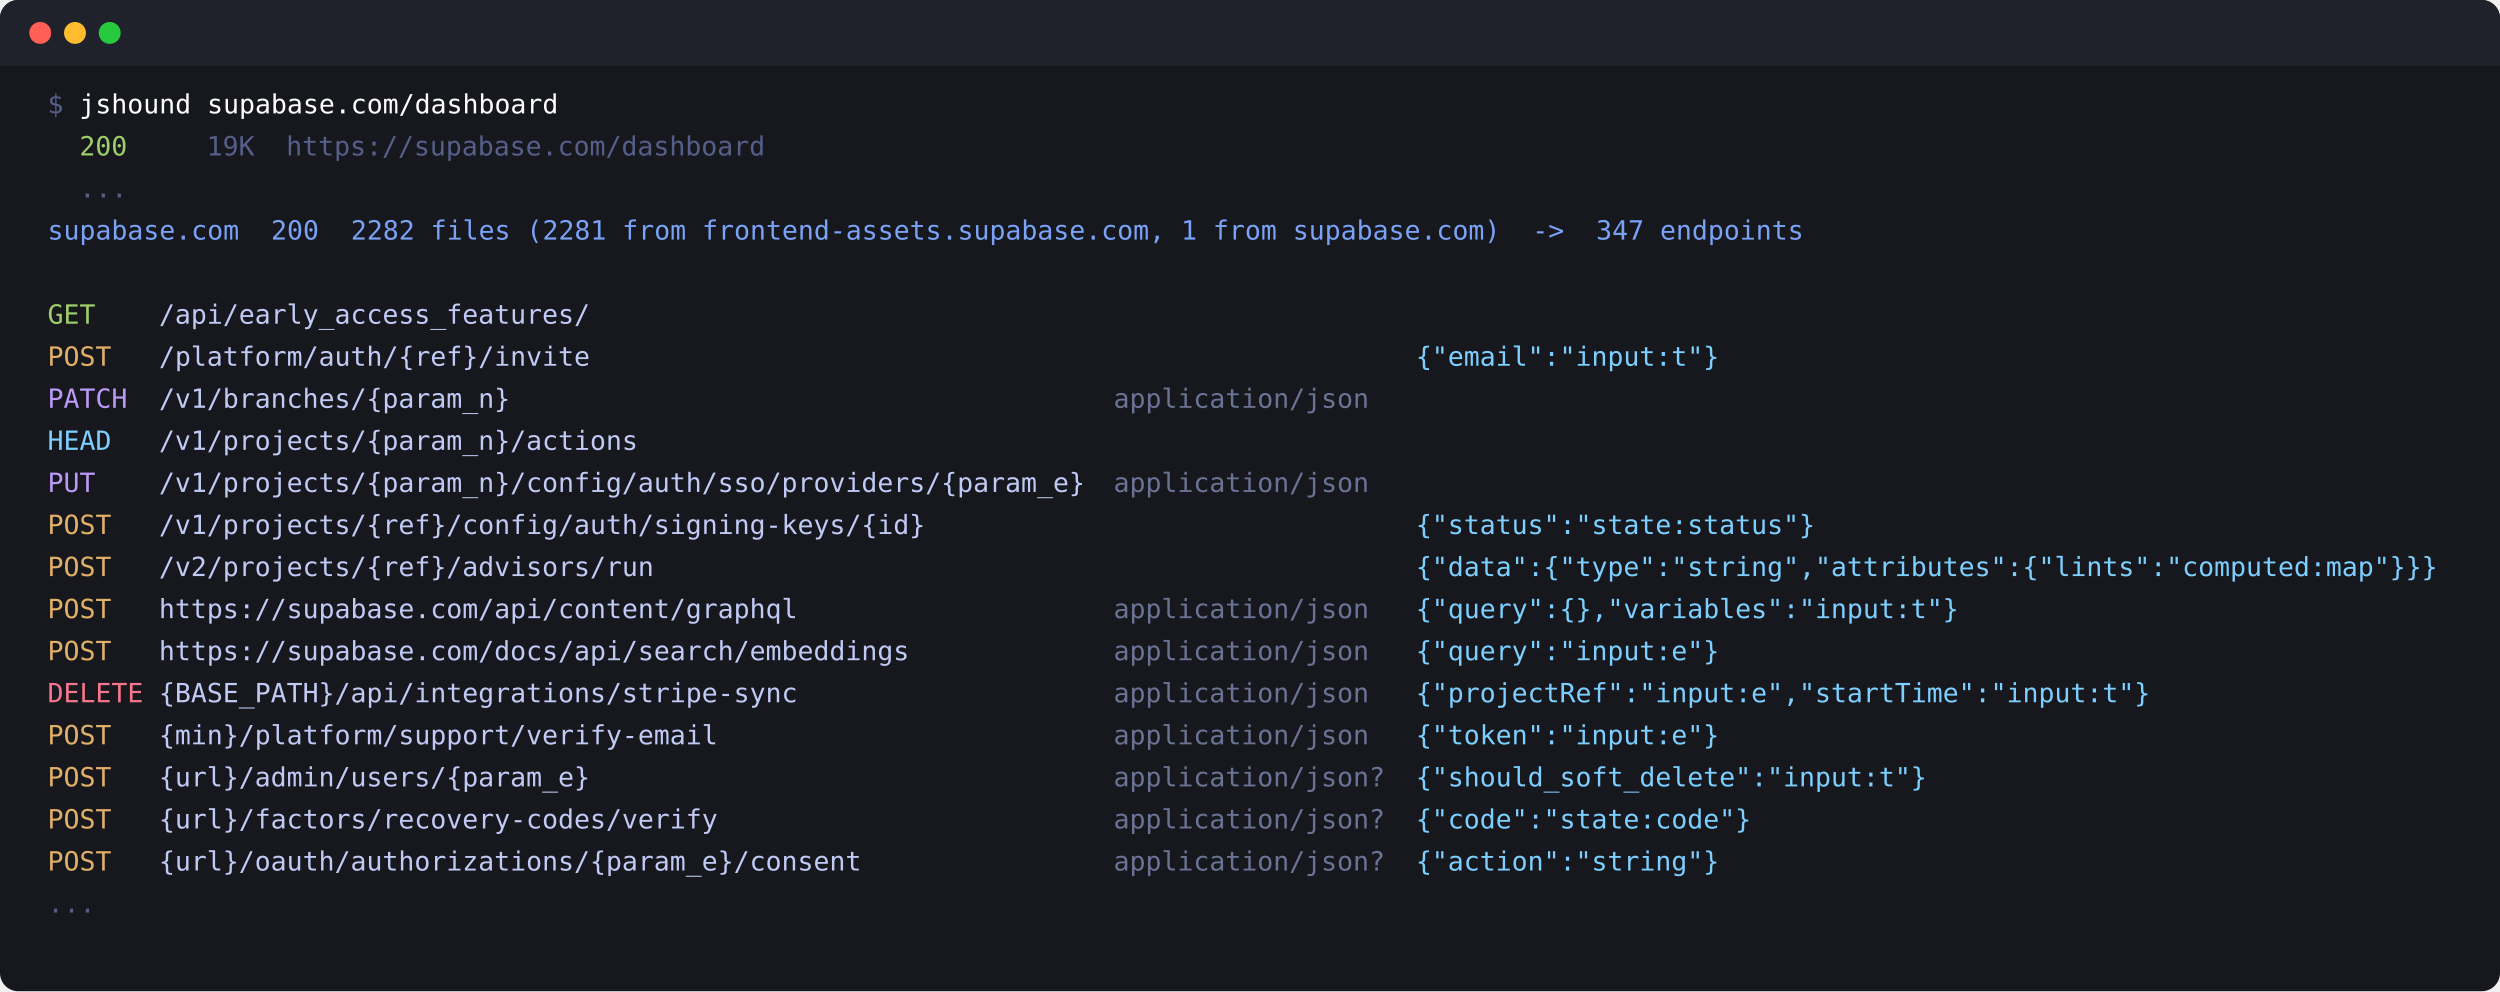
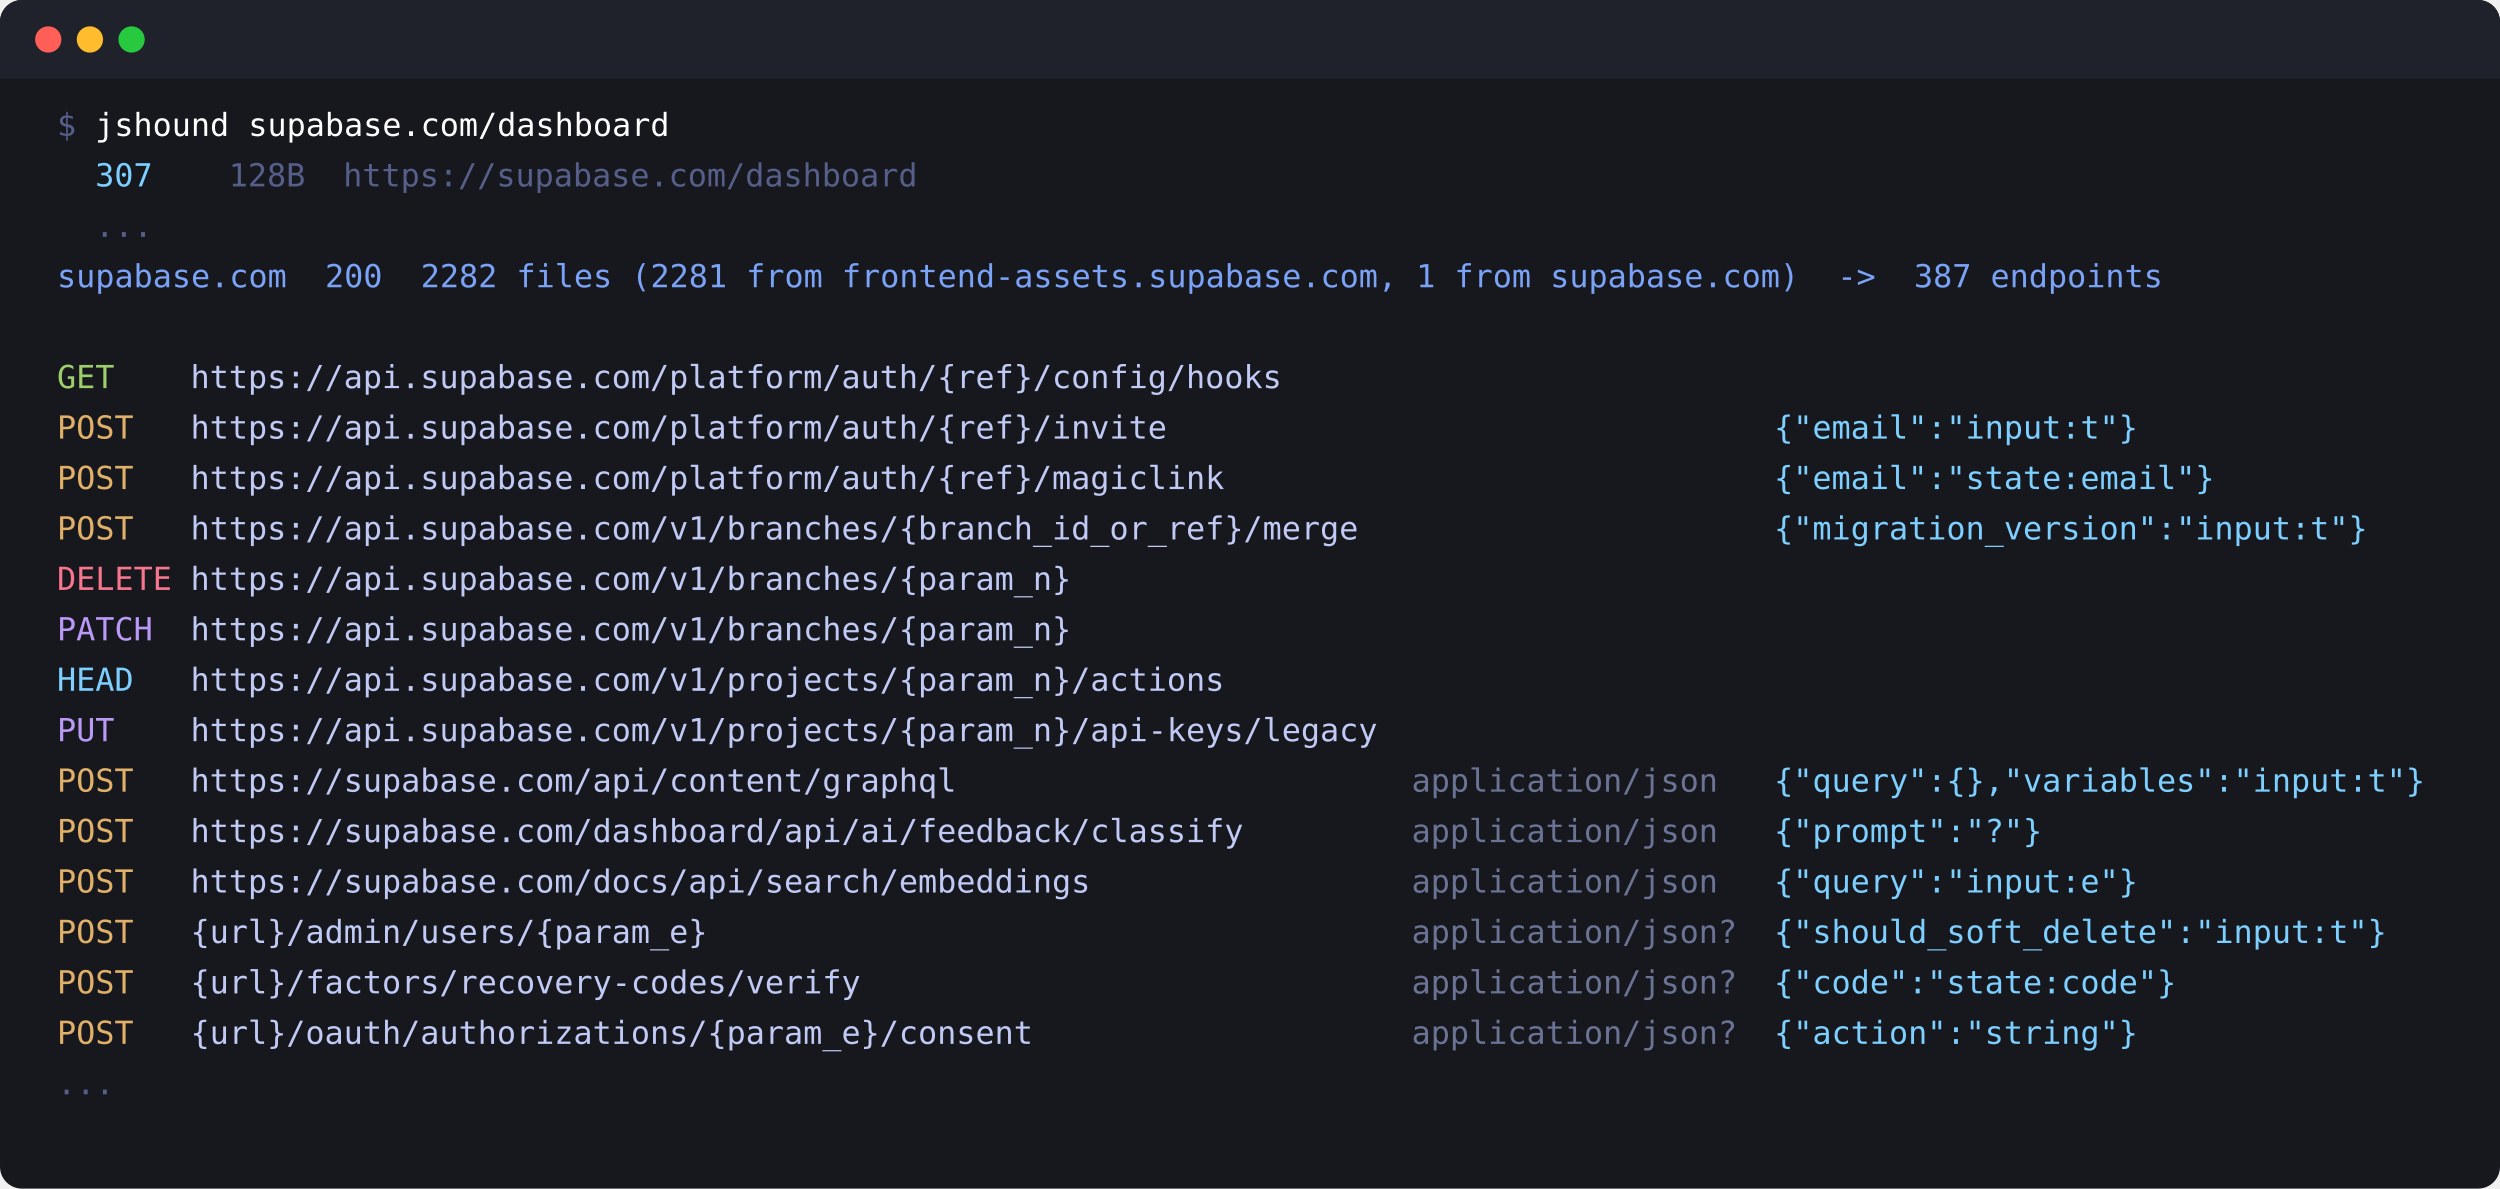
- <svg xmlns="http://www.w3.org/2000/svg" width="1367" height="542" viewBox="0 0 1367 542" font-family="ui-monospace, SFMono-Regular, 'SF Mono', Menlo, Consolas, 'DejaVu Sans Mono', monospace" font-size="14.5">
-   <rect width="1367" height="542" rx="10" fill="#16181d" />
-   <path d="M0 10a10 10 0 0 1 10-10h1347a10 10 0 0 1 10 10v26H0z" fill="#1f222a" />
+ <svg xmlns="http://www.w3.org/2000/svg" width="1140" height="542" viewBox="0 0 1140 542" font-family="ui-monospace, SFMono-Regular, 'SF Mono', Menlo, Consolas, 'DejaVu Sans Mono', monospace" font-size="14.5">
+   <rect width="1140" height="542" rx="10" fill="#16181d" />
+   <path d="M0 10a10 10 0 0 1 10-10h1120a10 10 0 0 1 10 10v26H0z" fill="#1f222a" />
  <circle cx="22" cy="18" r="6" fill="#ff5f56" />
  <circle cx="41" cy="18" r="6" fill="#ffbd2e" />
  <circle cx="60" cy="18" r="6" fill="#27c93f" />
  <text x="26.0" y="62" fill="#565f89" xml:space="preserve" textLength="8.7" lengthAdjust="spacingAndGlyphs">$</text>
  <text x="43.4" y="62" fill="#ffffff" xml:space="preserve" textLength="261.0" lengthAdjust="spacingAndGlyphs">jshound supabase.com/dashboard</text>
-   <text x="43.4" y="85" fill="#9ece6a" xml:space="preserve" textLength="26.1" lengthAdjust="spacingAndGlyphs">200</text>
+   <text x="43.4" y="85" fill="#7dcfff" xml:space="preserve" textLength="26.1" lengthAdjust="spacingAndGlyphs">307</text>
  <text x="156.5" y="85" fill="#565f89" xml:space="preserve" textLength="261.0" lengthAdjust="spacingAndGlyphs">https://supabase.com/dashboard</text>
-   <text x="113.0" y="85" fill="#565f89" xml:space="preserve" textLength="26.1" lengthAdjust="spacingAndGlyphs">19K</text>
+   <text x="104.3" y="85" fill="#565f89" xml:space="preserve" textLength="34.8" lengthAdjust="spacingAndGlyphs">128B</text>
  <text x="43.4" y="108" fill="#565f89" xml:space="preserve" textLength="26.1" lengthAdjust="spacingAndGlyphs">...</text>
-   <text x="26.0" y="131" fill="#7aa2f7" xml:space="preserve" textLength="957.0" lengthAdjust="spacingAndGlyphs">supabase.com  200  2282 files (2281 from frontend-assets.supabase.com, 1 from supabase.com)  -&gt;  347 endpoints</text>
+   <text x="26.0" y="131" fill="#7aa2f7" xml:space="preserve" textLength="957.0" lengthAdjust="spacingAndGlyphs">supabase.com  200  2282 files (2281 from frontend-assets.supabase.com, 1 from supabase.com)  -&gt;  387 endpoints</text>
  <text x="26.0" y="177" fill="#9ece6a" xml:space="preserve" textLength="26.1" lengthAdjust="spacingAndGlyphs">GET</text>
-   <text x="86.9" y="177" fill="#c0caf5" xml:space="preserve" textLength="234.9" lengthAdjust="spacingAndGlyphs">/api/early_access_features/</text>
+   <text x="86.9" y="177" fill="#c0caf5" xml:space="preserve" textLength="495.9" lengthAdjust="spacingAndGlyphs">https://api.supabase.com/platform/auth/{ref}/config/hooks</text>
  <text x="26.0" y="200" fill="#e0af68" xml:space="preserve" textLength="34.8" lengthAdjust="spacingAndGlyphs">POST</text>
-   <text x="86.9" y="200" fill="#c0caf5" xml:space="preserve" textLength="234.9" lengthAdjust="spacingAndGlyphs">/platform/auth/{ref}/invite</text>
-   <text x="774.2" y="200" fill="#7dcfff" xml:space="preserve" textLength="165.3" lengthAdjust="spacingAndGlyphs">{"email":"input:t"}</text>
-   <text x="26.0" y="223" fill="#bb9af7" xml:space="preserve" textLength="43.5" lengthAdjust="spacingAndGlyphs">PATCH</text>
-   <text x="86.9" y="223" fill="#c0caf5" xml:space="preserve" textLength="191.4" lengthAdjust="spacingAndGlyphs">/v1/branches/{param_n}</text>
-   <text x="608.9" y="223" fill="#6b7394" xml:space="preserve" textLength="139.2" lengthAdjust="spacingAndGlyphs">application/json</text>
-   <text x="26.0" y="246" fill="#7dcfff" xml:space="preserve" textLength="34.8" lengthAdjust="spacingAndGlyphs">HEAD</text>
-   <text x="86.9" y="246" fill="#c0caf5" xml:space="preserve" textLength="261.0" lengthAdjust="spacingAndGlyphs">/v1/projects/{param_n}/actions</text>
-   <text x="26.0" y="269" fill="#bb9af7" xml:space="preserve" textLength="26.1" lengthAdjust="spacingAndGlyphs">PUT</text>
-   <text x="86.9" y="269" fill="#c0caf5" xml:space="preserve" textLength="504.6" lengthAdjust="spacingAndGlyphs">/v1/projects/{param_n}/config/auth/sso/providers/{param_e}</text>
-   <text x="608.9" y="269" fill="#6b7394" xml:space="preserve" textLength="139.2" lengthAdjust="spacingAndGlyphs">application/json</text>
-   <text x="26.0" y="292" fill="#e0af68" xml:space="preserve" textLength="34.8" lengthAdjust="spacingAndGlyphs">POST</text>
-   <text x="86.9" y="292" fill="#c0caf5" xml:space="preserve" textLength="417.6" lengthAdjust="spacingAndGlyphs">/v1/projects/{ref}/config/auth/signing-keys/{id}</text>
-   <text x="774.2" y="292" fill="#7dcfff" xml:space="preserve" textLength="217.5" lengthAdjust="spacingAndGlyphs">{"status":"state:status"}</text>
-   <text x="26.0" y="315" fill="#e0af68" xml:space="preserve" textLength="34.8" lengthAdjust="spacingAndGlyphs">POST</text>
-   <text x="86.9" y="315" fill="#c0caf5" xml:space="preserve" textLength="269.7" lengthAdjust="spacingAndGlyphs">/v2/projects/{ref}/advisors/run</text>
-   <text x="774.2" y="315" fill="#7dcfff" xml:space="preserve" textLength="556.8" lengthAdjust="spacingAndGlyphs">{"data":{"type":"string","attributes":{"lints":"computed:map"}}}</text>
-   <text x="26.0" y="338" fill="#e0af68" xml:space="preserve" textLength="34.8" lengthAdjust="spacingAndGlyphs">POST</text>
-   <text x="86.9" y="338" fill="#c0caf5" xml:space="preserve" textLength="348.0" lengthAdjust="spacingAndGlyphs">https://supabase.com/api/content/graphql</text>
-   <text x="608.9" y="338" fill="#6b7394" xml:space="preserve" textLength="139.2" lengthAdjust="spacingAndGlyphs">application/json</text>
-   <text x="774.2" y="338" fill="#7dcfff" xml:space="preserve" textLength="295.8" lengthAdjust="spacingAndGlyphs">{"query":{},"variables":"input:t"}</text>
+   <text x="86.9" y="200" fill="#c0caf5" xml:space="preserve" textLength="443.7" lengthAdjust="spacingAndGlyphs">https://api.supabase.com/platform/auth/{ref}/invite</text>
+   <text x="809.0" y="200" fill="#7dcfff" xml:space="preserve" textLength="165.3" lengthAdjust="spacingAndGlyphs">{"email":"input:t"}</text>
+   <text x="26.0" y="223" fill="#e0af68" xml:space="preserve" textLength="34.8" lengthAdjust="spacingAndGlyphs">POST</text>
+   <text x="86.9" y="223" fill="#c0caf5" xml:space="preserve" textLength="469.8" lengthAdjust="spacingAndGlyphs">https://api.supabase.com/platform/auth/{ref}/magiclink</text>
+   <text x="809.0" y="223" fill="#7dcfff" xml:space="preserve" textLength="200.1" lengthAdjust="spacingAndGlyphs">{"email":"state:email"}</text>
+   <text x="26.0" y="246" fill="#e0af68" xml:space="preserve" textLength="34.8" lengthAdjust="spacingAndGlyphs">POST</text>
+   <text x="86.9" y="246" fill="#c0caf5" xml:space="preserve" textLength="530.7" lengthAdjust="spacingAndGlyphs">https://api.supabase.com/v1/branches/{branch_id_or_ref}/merge</text>
+   <text x="809.0" y="246" fill="#7dcfff" xml:space="preserve" textLength="269.7" lengthAdjust="spacingAndGlyphs">{"migration_version":"input:t"}</text>
+   <text x="26.0" y="269" fill="#f7768e" xml:space="preserve" textLength="52.2" lengthAdjust="spacingAndGlyphs">DELETE</text>
+   <text x="86.9" y="269" fill="#c0caf5" xml:space="preserve" textLength="400.2" lengthAdjust="spacingAndGlyphs">https://api.supabase.com/v1/branches/{param_n}</text>
+   <text x="26.0" y="292" fill="#bb9af7" xml:space="preserve" textLength="43.5" lengthAdjust="spacingAndGlyphs">PATCH</text>
+   <text x="86.9" y="292" fill="#c0caf5" xml:space="preserve" textLength="400.2" lengthAdjust="spacingAndGlyphs">https://api.supabase.com/v1/branches/{param_n}</text>
+   <text x="26.0" y="315" fill="#7dcfff" xml:space="preserve" textLength="34.8" lengthAdjust="spacingAndGlyphs">HEAD</text>
+   <text x="86.9" y="315" fill="#c0caf5" xml:space="preserve" textLength="469.8" lengthAdjust="spacingAndGlyphs">https://api.supabase.com/v1/projects/{param_n}/actions</text>
+   <text x="26.0" y="338" fill="#bb9af7" xml:space="preserve" textLength="26.1" lengthAdjust="spacingAndGlyphs">PUT</text>
+   <text x="86.9" y="338" fill="#c0caf5" xml:space="preserve" textLength="539.4" lengthAdjust="spacingAndGlyphs">https://api.supabase.com/v1/projects/{param_n}/api-keys/legacy</text>
  <text x="26.0" y="361" fill="#e0af68" xml:space="preserve" textLength="34.8" lengthAdjust="spacingAndGlyphs">POST</text>
-   <text x="86.9" y="361" fill="#c0caf5" xml:space="preserve" textLength="408.9" lengthAdjust="spacingAndGlyphs">https://supabase.com/docs/api/search/embeddings</text>
-   <text x="608.9" y="361" fill="#6b7394" xml:space="preserve" textLength="139.2" lengthAdjust="spacingAndGlyphs">application/json</text>
-   <text x="774.2" y="361" fill="#7dcfff" xml:space="preserve" textLength="165.3" lengthAdjust="spacingAndGlyphs">{"query":"input:e"}</text>
-   <text x="26.0" y="384" fill="#f7768e" xml:space="preserve" textLength="52.2" lengthAdjust="spacingAndGlyphs">DELETE</text>
-   <text x="86.9" y="384" fill="#c0caf5" xml:space="preserve" textLength="348.0" lengthAdjust="spacingAndGlyphs">{BASE_PATH}/api/integrations/stripe-sync</text>
-   <text x="608.9" y="384" fill="#6b7394" xml:space="preserve" textLength="139.2" lengthAdjust="spacingAndGlyphs">application/json</text>
-   <text x="774.2" y="384" fill="#7dcfff" xml:space="preserve" textLength="400.2" lengthAdjust="spacingAndGlyphs">{"projectRef":"input:e","startTime":"input:t"}</text>
+   <text x="86.9" y="361" fill="#c0caf5" xml:space="preserve" textLength="348.0" lengthAdjust="spacingAndGlyphs">https://supabase.com/api/content/graphql</text>
+   <text x="643.7" y="361" fill="#6b7394" xml:space="preserve" textLength="139.2" lengthAdjust="spacingAndGlyphs">application/json</text>
+   <text x="809.0" y="361" fill="#7dcfff" xml:space="preserve" textLength="295.8" lengthAdjust="spacingAndGlyphs">{"query":{},"variables":"input:t"}</text>
+   <text x="26.0" y="384" fill="#e0af68" xml:space="preserve" textLength="34.8" lengthAdjust="spacingAndGlyphs">POST</text>
+   <text x="86.9" y="384" fill="#c0caf5" xml:space="preserve" textLength="478.5" lengthAdjust="spacingAndGlyphs">https://supabase.com/dashboard/api/ai/feedback/classify</text>
+   <text x="643.7" y="384" fill="#6b7394" xml:space="preserve" textLength="139.2" lengthAdjust="spacingAndGlyphs">application/json</text>
+   <text x="809.0" y="384" fill="#7dcfff" xml:space="preserve" textLength="121.8" lengthAdjust="spacingAndGlyphs">{"prompt":"?"}</text>
  <text x="26.0" y="407" fill="#e0af68" xml:space="preserve" textLength="34.8" lengthAdjust="spacingAndGlyphs">POST</text>
-   <text x="86.9" y="407" fill="#c0caf5" xml:space="preserve" textLength="304.5" lengthAdjust="spacingAndGlyphs">{min}/platform/support/verify-email</text>
-   <text x="608.9" y="407" fill="#6b7394" xml:space="preserve" textLength="139.2" lengthAdjust="spacingAndGlyphs">application/json</text>
-   <text x="774.2" y="407" fill="#7dcfff" xml:space="preserve" textLength="165.3" lengthAdjust="spacingAndGlyphs">{"token":"input:e"}</text>
+   <text x="86.9" y="407" fill="#c0caf5" xml:space="preserve" textLength="408.9" lengthAdjust="spacingAndGlyphs">https://supabase.com/docs/api/search/embeddings</text>
+   <text x="643.7" y="407" fill="#6b7394" xml:space="preserve" textLength="139.2" lengthAdjust="spacingAndGlyphs">application/json</text>
+   <text x="809.0" y="407" fill="#7dcfff" xml:space="preserve" textLength="165.3" lengthAdjust="spacingAndGlyphs">{"query":"input:e"}</text>
  <text x="26.0" y="430" fill="#e0af68" xml:space="preserve" textLength="34.8" lengthAdjust="spacingAndGlyphs">POST</text>
  <text x="86.9" y="430" fill="#c0caf5" xml:space="preserve" textLength="234.9" lengthAdjust="spacingAndGlyphs">{url}/admin/users/{param_e}</text>
-   <text x="608.9" y="430" fill="#6b7394" xml:space="preserve" textLength="147.9" lengthAdjust="spacingAndGlyphs">application/json?</text>
-   <text x="774.2" y="430" fill="#7dcfff" xml:space="preserve" textLength="278.4" lengthAdjust="spacingAndGlyphs">{"should_soft_delete":"input:t"}</text>
+   <text x="643.7" y="430" fill="#6b7394" xml:space="preserve" textLength="147.9" lengthAdjust="spacingAndGlyphs">application/json?</text>
+   <text x="809.0" y="430" fill="#7dcfff" xml:space="preserve" textLength="278.4" lengthAdjust="spacingAndGlyphs">{"should_soft_delete":"input:t"}</text>
  <text x="26.0" y="453" fill="#e0af68" xml:space="preserve" textLength="34.8" lengthAdjust="spacingAndGlyphs">POST</text>
  <text x="86.9" y="453" fill="#c0caf5" xml:space="preserve" textLength="304.5" lengthAdjust="spacingAndGlyphs">{url}/factors/recovery-codes/verify</text>
-   <text x="608.9" y="453" fill="#6b7394" xml:space="preserve" textLength="147.9" lengthAdjust="spacingAndGlyphs">application/json?</text>
-   <text x="774.2" y="453" fill="#7dcfff" xml:space="preserve" textLength="182.7" lengthAdjust="spacingAndGlyphs">{"code":"state:code"}</text>
+   <text x="643.7" y="453" fill="#6b7394" xml:space="preserve" textLength="147.9" lengthAdjust="spacingAndGlyphs">application/json?</text>
+   <text x="809.0" y="453" fill="#7dcfff" xml:space="preserve" textLength="182.7" lengthAdjust="spacingAndGlyphs">{"code":"state:code"}</text>
  <text x="26.0" y="476" fill="#e0af68" xml:space="preserve" textLength="34.8" lengthAdjust="spacingAndGlyphs">POST</text>
  <text x="86.9" y="476" fill="#c0caf5" xml:space="preserve" textLength="382.8" lengthAdjust="spacingAndGlyphs">{url}/oauth/authorizations/{param_e}/consent</text>
-   <text x="608.9" y="476" fill="#6b7394" xml:space="preserve" textLength="147.9" lengthAdjust="spacingAndGlyphs">application/json?</text>
-   <text x="774.2" y="476" fill="#7dcfff" xml:space="preserve" textLength="165.3" lengthAdjust="spacingAndGlyphs">{"action":"string"}</text>
+   <text x="643.7" y="476" fill="#6b7394" xml:space="preserve" textLength="147.9" lengthAdjust="spacingAndGlyphs">application/json?</text>
+   <text x="809.0" y="476" fill="#7dcfff" xml:space="preserve" textLength="165.3" lengthAdjust="spacingAndGlyphs">{"action":"string"}</text>
  <text x="26.0" y="499" fill="#565f89" xml:space="preserve" textLength="26.1" lengthAdjust="spacingAndGlyphs">...</text>
</svg>
